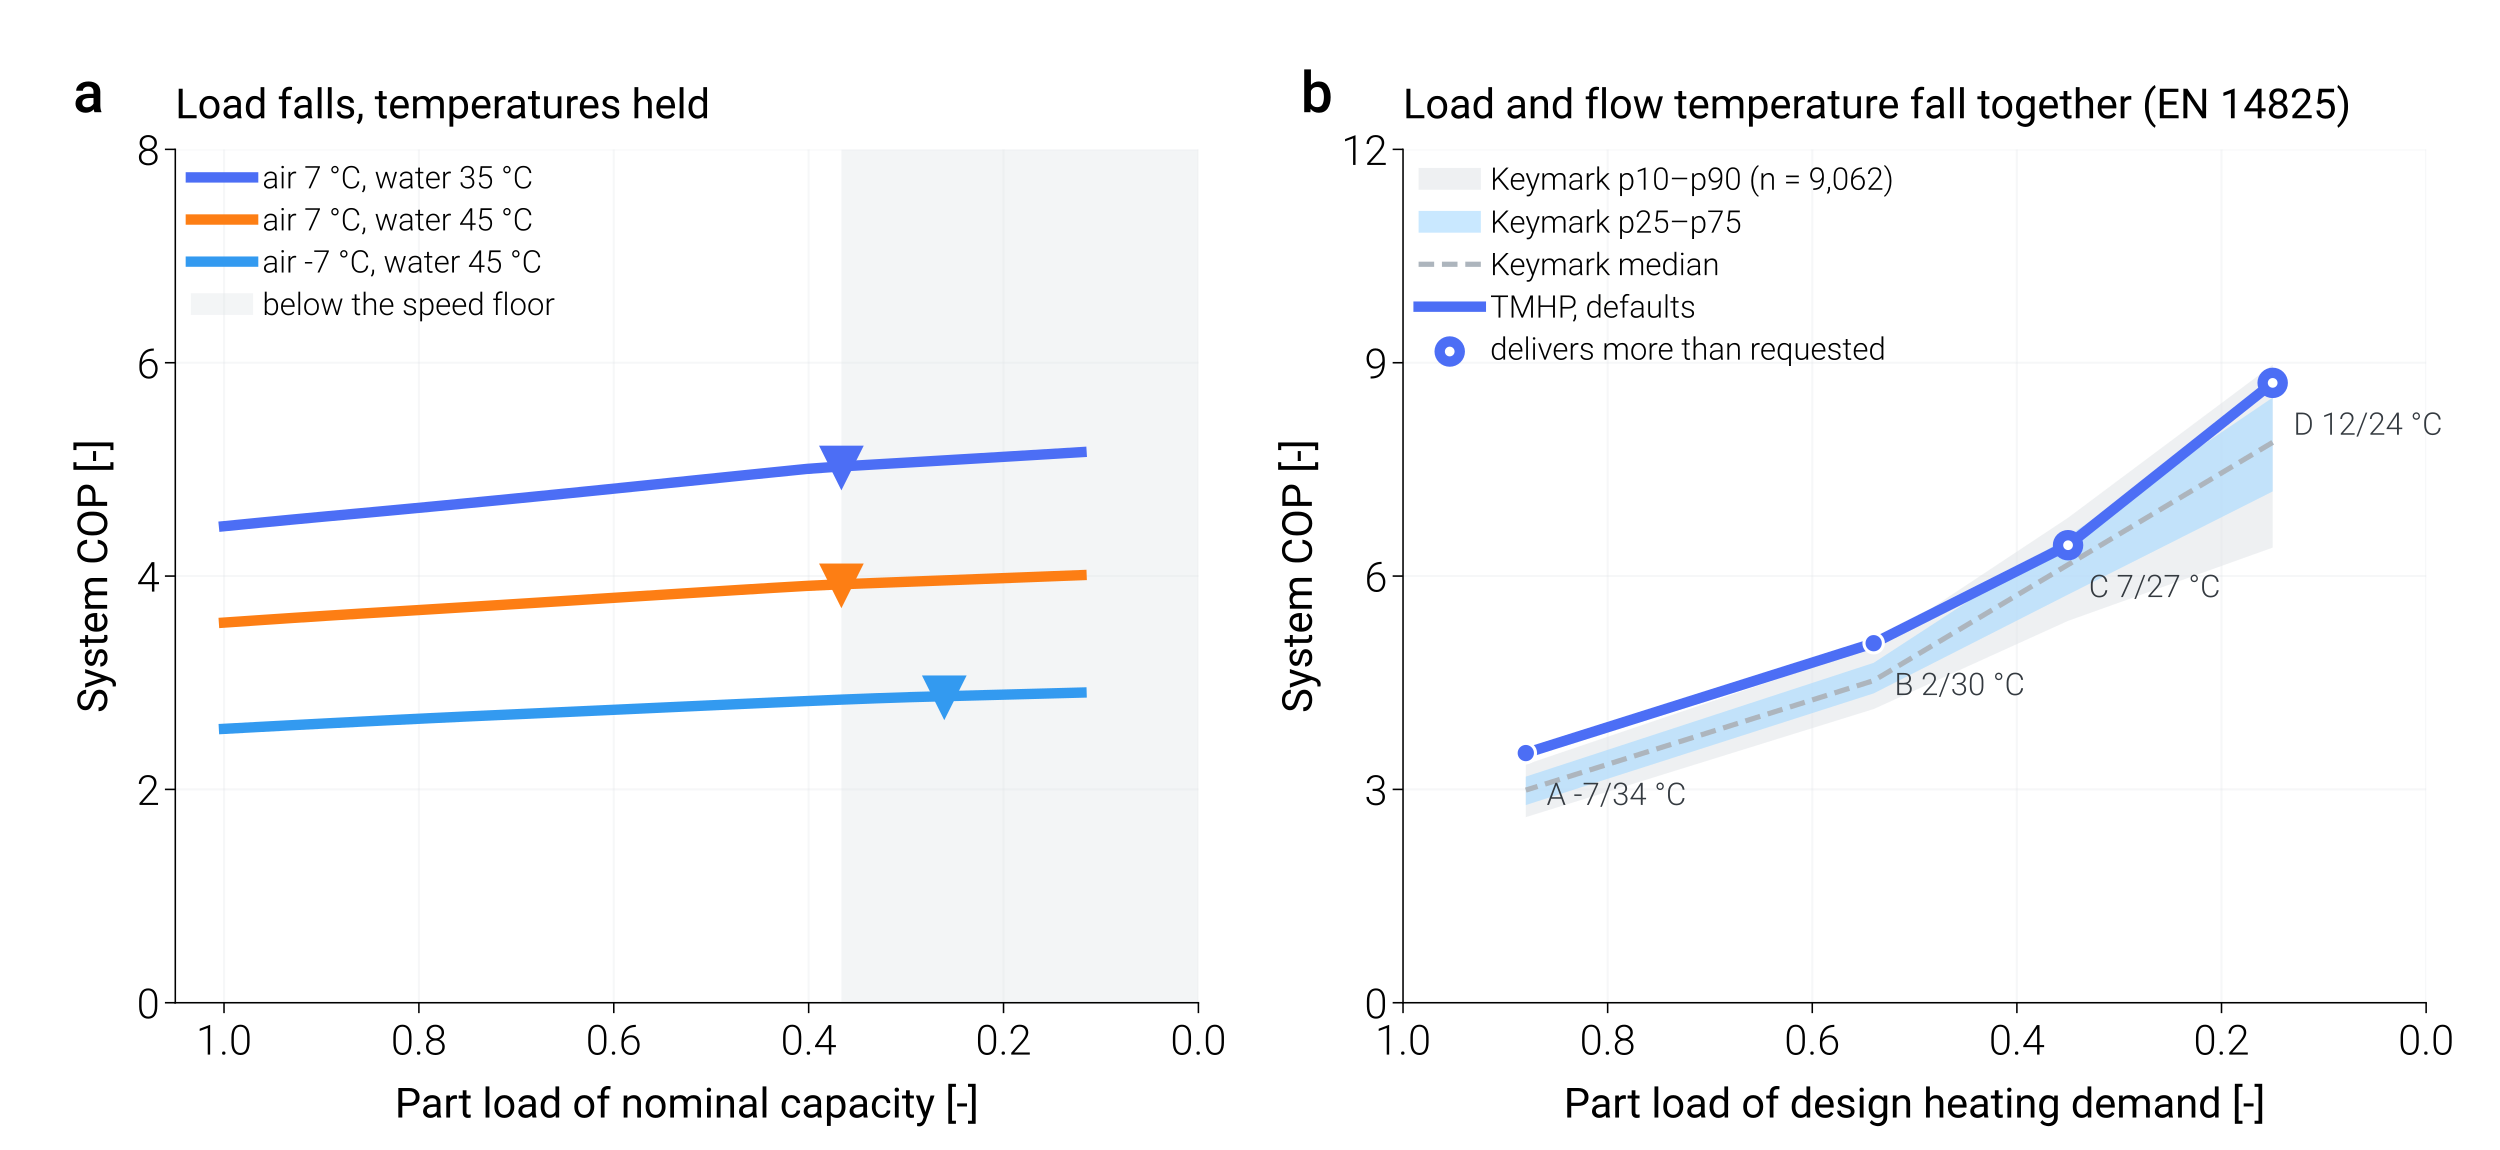
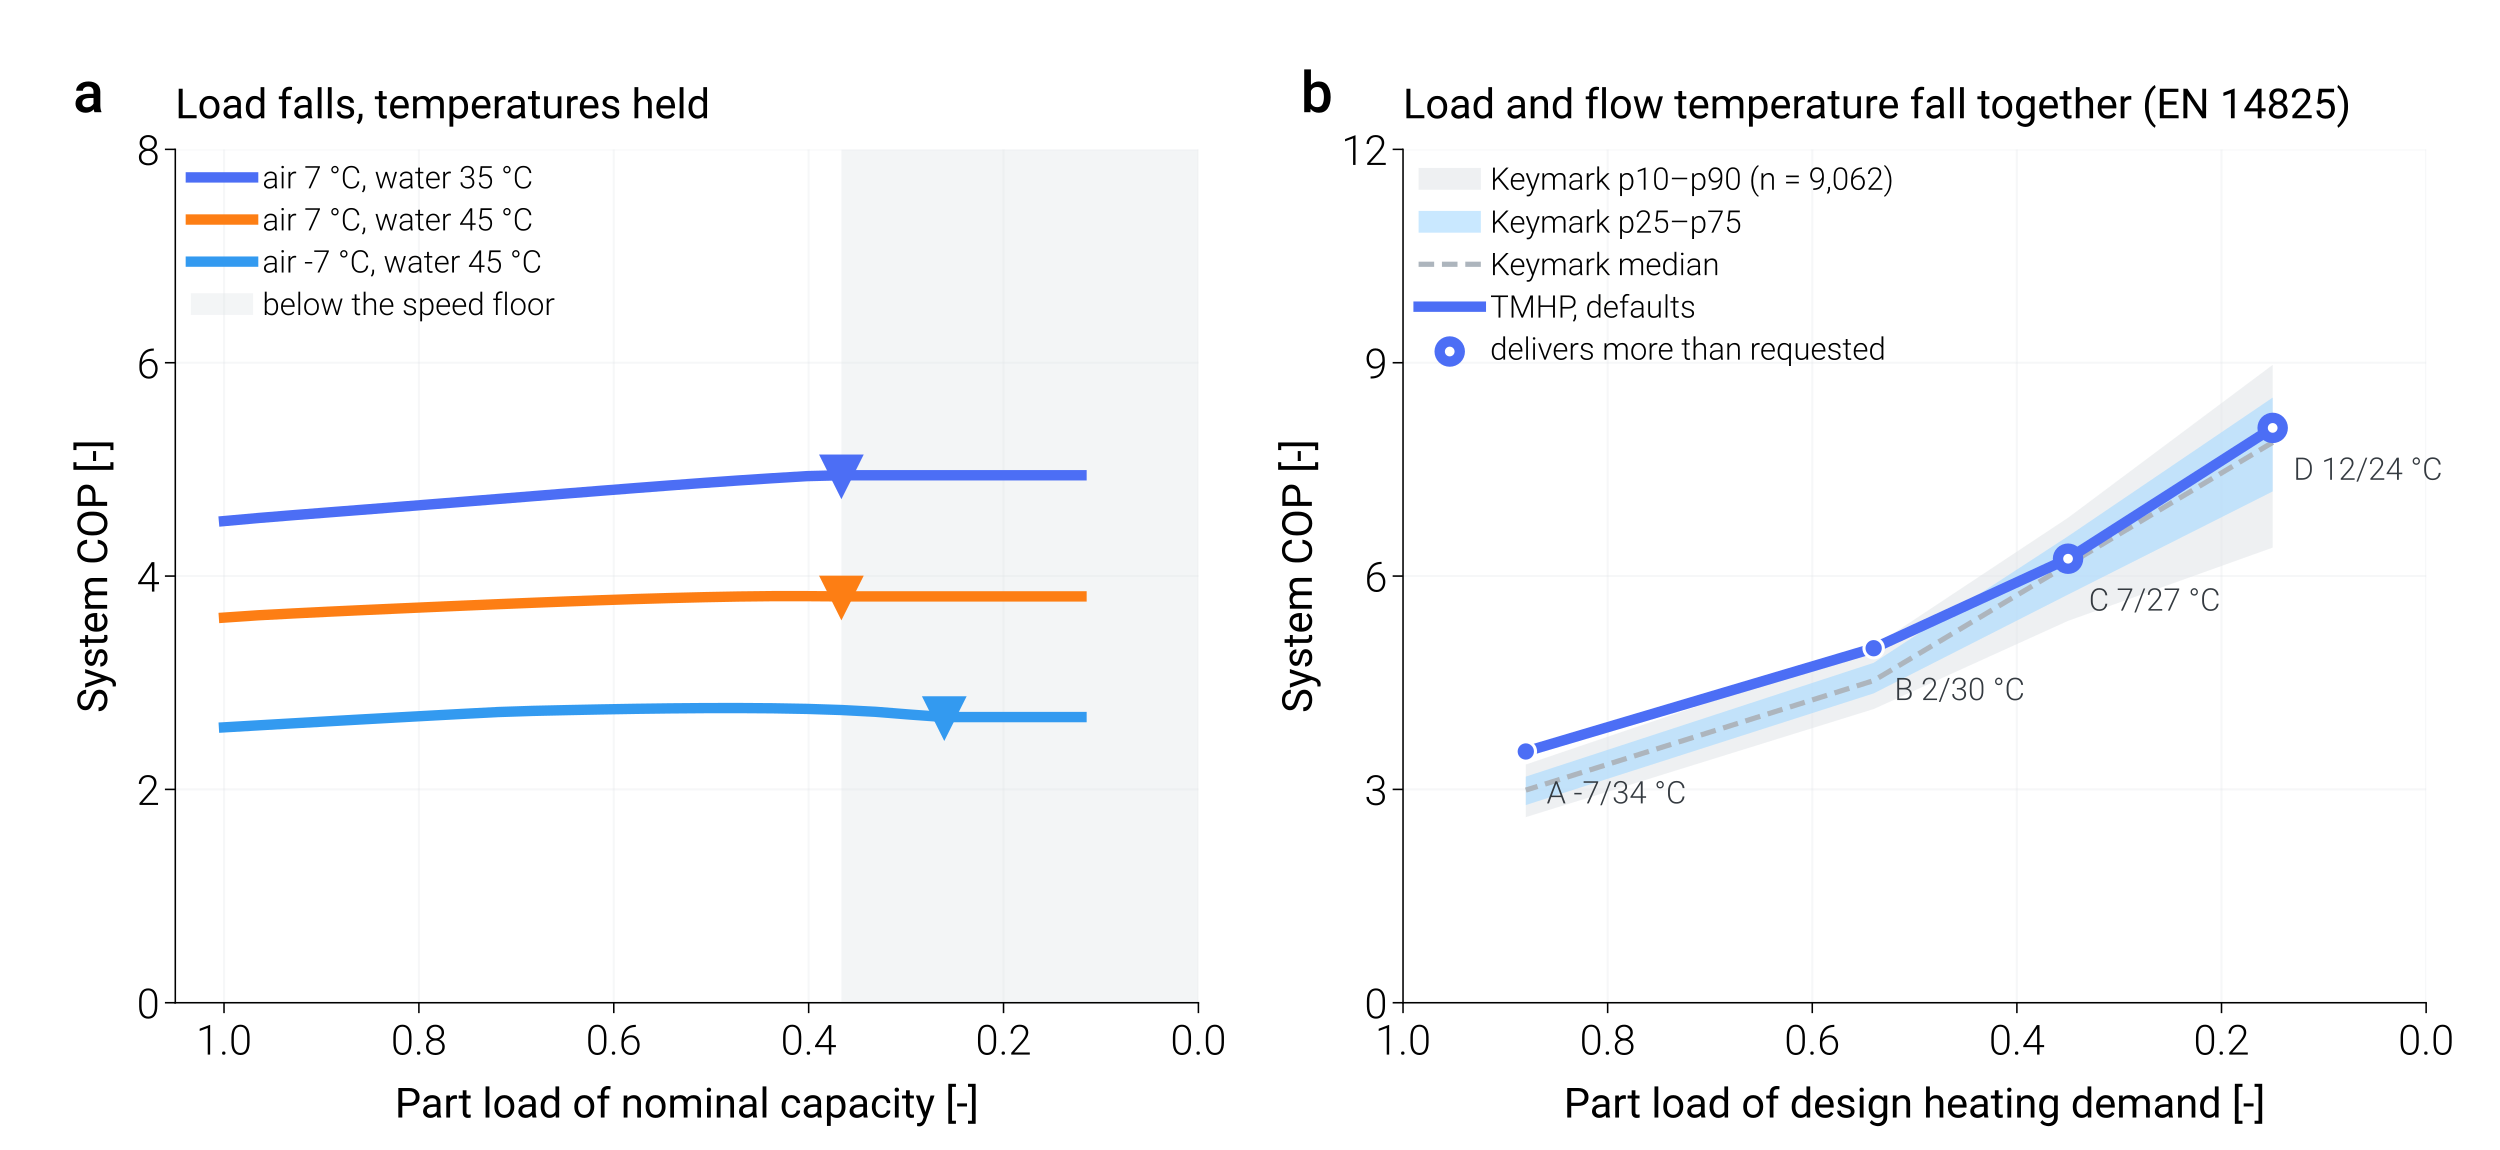
<svg xmlns="http://www.w3.org/2000/svg" xmlns:xlink="http://www.w3.org/1999/xlink" width="481.89pt" height="221.669pt" viewBox="0 0 481.89 221.669" version="1.1">
  <defs>
    <style type="text/css">*{stroke-linejoin: round; stroke-linecap: butt}</style>
  </defs>
  <g id="figure_1">
    <g id="patch_1">
      <path d="M 0 221.669  L 481.89 221.669  L 481.89 0  L 0 0  z " style="fill: #ffffff" />
    </g>
    <g id="axes_1">
      <g id="patch_2">
        <path d="M 33.79 193.283  L 231 193.283  L 231 28.795  L 33.79 28.795  z " style="fill: #ffffff" />
      </g>
      <g id="matplotlib.axis_1">
        <g id="xtick_1">
          <g id="line2d_1">
            <path d="M 231 193.283  L 231 28.795  " clip-path="url(#pf1363437c4)" style="fill: none; stroke: #dee2e6; stroke-opacity: 0.25; stroke-width: 0.4; stroke-linecap: square" />
          </g>
          <g id="line2d_2">
            <defs>
              <path id="m4b486a58f8" d="M 0 0  L 0 2  " style="stroke: #000000; stroke-width: 0.3" />
            </defs>
            <g>
              <use xlink:href="#m4b486a58f8" x="231" y="193.283" style="stroke: #000000; stroke-width: 0.3" />
            </g>
          </g>
          <g id="text_1">
            <text style="font-weight: 300; font-size: 8px; font-family: 'Roboto', 'Lato', 'Inter', 'Open Sans', 'Arial', 'Helvetica', 'Paperlogy', 'Noto Sans CJK KR', 'Pretendard', 'Gothic A1', 'Freesentation', 'AppleGothic', 'Malgun Gothic', sans-serif; text-anchor: middle" x="231" y="203.283" transform="rotate(-0 231.0003 203.2834)">0.0</text>
          </g>
        </g>
        <g id="xtick_2">
          <g id="line2d_3">
            <path d="M 193.436 193.283  L 193.436 28.795  " clip-path="url(#pf1363437c4)" style="fill: none; stroke: #dee2e6; stroke-opacity: 0.25; stroke-width: 0.4; stroke-linecap: square" />
          </g>
          <g id="line2d_4">
            <g>
              <use xlink:href="#m4b486a58f8" x="193.436" y="193.283" style="stroke: #000000; stroke-width: 0.3" />
            </g>
          </g>
          <g id="text_2">
            <text style="font-weight: 300; font-size: 8px; font-family: 'Roboto', 'Lato', 'Inter', 'Open Sans', 'Arial', 'Helvetica', 'Paperlogy', 'Noto Sans CJK KR', 'Pretendard', 'Gothic A1', 'Freesentation', 'AppleGothic', 'Malgun Gothic', sans-serif; text-anchor: middle" x="193.436" y="203.283" transform="rotate(-0 193.4365 203.2834)">0.2</text>
          </g>
        </g>
        <g id="xtick_3">
          <g id="line2d_5">
            <path d="M 155.873 193.283  L 155.873 28.795  " clip-path="url(#pf1363437c4)" style="fill: none; stroke: #dee2e6; stroke-opacity: 0.25; stroke-width: 0.4; stroke-linecap: square" />
          </g>
          <g id="line2d_6">
            <g>
              <use xlink:href="#m4b486a58f8" x="155.873" y="193.283" style="stroke: #000000; stroke-width: 0.3" />
            </g>
          </g>
          <g id="text_3">
            <text style="font-weight: 300; font-size: 8px; font-family: 'Roboto', 'Lato', 'Inter', 'Open Sans', 'Arial', 'Helvetica', 'Paperlogy', 'Noto Sans CJK KR', 'Pretendard', 'Gothic A1', 'Freesentation', 'AppleGothic', 'Malgun Gothic', sans-serif; text-anchor: middle" x="155.873" y="203.283" transform="rotate(-0 155.8727 203.2834)">0.4</text>
          </g>
        </g>
        <g id="xtick_4">
          <g id="line2d_7">
            <path d="M 118.309 193.283  L 118.309 28.795  " clip-path="url(#pf1363437c4)" style="fill: none; stroke: #dee2e6; stroke-opacity: 0.25; stroke-width: 0.4; stroke-linecap: square" />
          </g>
          <g id="line2d_8">
            <g>
              <use xlink:href="#m4b486a58f8" x="118.309" y="193.283" style="stroke: #000000; stroke-width: 0.3" />
            </g>
          </g>
          <g id="text_4">
            <text style="font-weight: 300; font-size: 8px; font-family: 'Roboto', 'Lato', 'Inter', 'Open Sans', 'Arial', 'Helvetica', 'Paperlogy', 'Noto Sans CJK KR', 'Pretendard', 'Gothic A1', 'Freesentation', 'AppleGothic', 'Malgun Gothic', sans-serif; text-anchor: middle" x="118.309" y="203.283" transform="rotate(-0 118.3089 203.2834)">0.6</text>
          </g>
        </g>
        <g id="xtick_5">
          <g id="line2d_9">
            <path d="M 80.745 193.283  L 80.745 28.795  " clip-path="url(#pf1363437c4)" style="fill: none; stroke: #dee2e6; stroke-opacity: 0.25; stroke-width: 0.4; stroke-linecap: square" />
          </g>
          <g id="line2d_10">
            <g>
              <use xlink:href="#m4b486a58f8" x="80.745" y="193.283" style="stroke: #000000; stroke-width: 0.3" />
            </g>
          </g>
          <g id="text_5">
            <text style="font-weight: 300; font-size: 8px; font-family: 'Roboto', 'Lato', 'Inter', 'Open Sans', 'Arial', 'Helvetica', 'Paperlogy', 'Noto Sans CJK KR', 'Pretendard', 'Gothic A1', 'Freesentation', 'AppleGothic', 'Malgun Gothic', sans-serif; text-anchor: middle" x="80.745" y="203.283" transform="rotate(-0 80.74505 203.2834)">0.8</text>
          </g>
        </g>
        <g id="xtick_6">
          <g id="line2d_11">
            <path d="M 43.181 193.283  L 43.181 28.795  " clip-path="url(#pf1363437c4)" style="fill: none; stroke: #dee2e6; stroke-opacity: 0.25; stroke-width: 0.4; stroke-linecap: square" />
          </g>
          <g id="line2d_12">
            <g>
              <use xlink:href="#m4b486a58f8" x="43.181" y="193.283" style="stroke: #000000; stroke-width: 0.3" />
            </g>
          </g>
          <g id="text_6">
            <text style="font-weight: 300; font-size: 8px; font-family: 'Roboto', 'Lato', 'Inter', 'Open Sans', 'Arial', 'Helvetica', 'Paperlogy', 'Noto Sans CJK KR', 'Pretendard', 'Gothic A1', 'Freesentation', 'AppleGothic', 'Malgun Gothic', sans-serif; text-anchor: middle" x="43.181" y="203.283" transform="rotate(-0 43.18125 203.2834)">1.0</text>
          </g>
        </g>
        <g id="text_7">
          <text style="font-size: 8px; font-family: 'Roboto', 'Lato', 'Inter', 'Open Sans', 'Arial', 'Helvetica', 'Paperlogy', 'Noto Sans CJK KR', 'Pretendard', 'Gothic A1', 'Freesentation', 'AppleGothic', 'Malgun Gothic', sans-serif; text-anchor: middle" x="132.395" y="215.408" transform="rotate(-0 132.3953 215.4084)">Part load of nominal capacity [-]</text>
        </g>
      </g>
      <g id="matplotlib.axis_2">
        <g id="ytick_1">
          <g id="line2d_13">
            <path d="M 33.79 193.283  L 231 193.283  " clip-path="url(#pf1363437c4)" style="fill: none; stroke: #dee2e6; stroke-opacity: 0.25; stroke-width: 0.4; stroke-linecap: square" />
          </g>
          <g id="line2d_14">
            <defs>
              <path id="m2fd442cf18" d="M 0 0  L -2 0  " style="stroke: #000000; stroke-width: 0.3" />
            </defs>
            <g>
              <use xlink:href="#m2fd442cf18" x="33.79" y="193.283" style="stroke: #000000; stroke-width: 0.3" />
            </g>
          </g>
          <g id="text_8">
            <text style="font-weight: 300; font-size: 8px; font-family: 'Roboto', 'Lato', 'Inter', 'Open Sans', 'Arial', 'Helvetica', 'Paperlogy', 'Noto Sans CJK KR', 'Pretendard', 'Gothic A1', 'Freesentation', 'AppleGothic', 'Malgun Gothic', sans-serif; text-anchor: end" x="30.79" y="196.283" transform="rotate(-0 30.7903 196.2834)">0</text>
          </g>
        </g>
        <g id="ytick_2">
          <g id="line2d_15">
            <path d="M 33.79 152.161  L 231 152.161  " clip-path="url(#pf1363437c4)" style="fill: none; stroke: #dee2e6; stroke-opacity: 0.25; stroke-width: 0.4; stroke-linecap: square" />
          </g>
          <g id="line2d_16">
            <g>
              <use xlink:href="#m2fd442cf18" x="33.79" y="152.161" style="stroke: #000000; stroke-width: 0.3" />
            </g>
          </g>
          <g id="text_9">
            <text style="font-weight: 300; font-size: 8px; font-family: 'Roboto', 'Lato', 'Inter', 'Open Sans', 'Arial', 'Helvetica', 'Paperlogy', 'Noto Sans CJK KR', 'Pretendard', 'Gothic A1', 'Freesentation', 'AppleGothic', 'Malgun Gothic', sans-serif; text-anchor: end" x="30.79" y="155.161" transform="rotate(-0 30.7903 155.1613)">2</text>
          </g>
        </g>
        <g id="ytick_3">
          <g id="line2d_17">
            <path d="M 33.79 111.039  L 231 111.039  " clip-path="url(#pf1363437c4)" style="fill: none; stroke: #dee2e6; stroke-opacity: 0.25; stroke-width: 0.4; stroke-linecap: square" />
          </g>
          <g id="line2d_18">
            <g>
              <use xlink:href="#m2fd442cf18" x="33.79" y="111.039" style="stroke: #000000; stroke-width: 0.3" />
            </g>
          </g>
          <g id="text_10">
            <text style="font-weight: 300; font-size: 8px; font-family: 'Roboto', 'Lato', 'Inter', 'Open Sans', 'Arial', 'Helvetica', 'Paperlogy', 'Noto Sans CJK KR', 'Pretendard', 'Gothic A1', 'Freesentation', 'AppleGothic', 'Malgun Gothic', sans-serif; text-anchor: end" x="30.79" y="114.039" transform="rotate(-0 30.7903 114.0391)">4</text>
          </g>
        </g>
        <g id="ytick_4">
          <g id="line2d_19">
            <path d="M 33.79 69.917  L 231 69.917  " clip-path="url(#pf1363437c4)" style="fill: none; stroke: #dee2e6; stroke-opacity: 0.25; stroke-width: 0.4; stroke-linecap: square" />
          </g>
          <g id="line2d_20">
            <g>
              <use xlink:href="#m2fd442cf18" x="33.79" y="69.917" style="stroke: #000000; stroke-width: 0.3" />
            </g>
          </g>
          <g id="text_11">
            <text style="font-weight: 300; font-size: 8px; font-family: 'Roboto', 'Lato', 'Inter', 'Open Sans', 'Arial', 'Helvetica', 'Paperlogy', 'Noto Sans CJK KR', 'Pretendard', 'Gothic A1', 'Freesentation', 'AppleGothic', 'Malgun Gothic', sans-serif; text-anchor: end" x="30.79" y="72.917" transform="rotate(-0 30.7903 72.91696)">6</text>
          </g>
        </g>
        <g id="ytick_5">
          <g id="line2d_21">
            <path d="M 33.79 28.795  L 231 28.795  " clip-path="url(#pf1363437c4)" style="fill: none; stroke: #dee2e6; stroke-opacity: 0.25; stroke-width: 0.4; stroke-linecap: square" />
          </g>
          <g id="line2d_22">
            <g>
              <use xlink:href="#m2fd442cf18" x="33.79" y="28.795" style="stroke: #000000; stroke-width: 0.3" />
            </g>
          </g>
          <g id="text_12">
            <text style="font-weight: 300; font-size: 8px; font-family: 'Roboto', 'Lato', 'Inter', 'Open Sans', 'Arial', 'Helvetica', 'Paperlogy', 'Noto Sans CJK KR', 'Pretendard', 'Gothic A1', 'Freesentation', 'AppleGothic', 'Malgun Gothic', sans-serif; text-anchor: end" x="30.79" y="31.795" transform="rotate(-0 30.7903 31.79481)">8</text>
          </g>
        </g>
        <g id="text_13">
          <text style="font-size: 8px; font-family: 'Roboto', 'Lato', 'Inter', 'Open Sans', 'Arial', 'Helvetica', 'Paperlogy', 'Noto Sans CJK KR', 'Pretendard', 'Gothic A1', 'Freesentation', 'AppleGothic', 'Malgun Gothic', sans-serif; text-anchor: middle" x="20.649" y="111.039" transform="rotate(-90 20.64905 111.0391)">System COP [-]</text>
        </g>
      </g>
      <g id="patch_3">
        <path d="M 231 193.283  L 162.183 193.283  L 162.183 28.795  L 231 28.795  z " clip-path="url(#pf1363437c4)" style="fill: #dee2e6; opacity: 0.35" />
      </g>
      <g id="line2d_23">
-         <path d="M 208.462 87.147  L 201.851 87.55  L 195.24 87.95  L 188.628 88.347  L 182.017 88.74  L 175.406 89.131  L 168.795 89.518  L 162.183 89.903  L 155.572 90.381  L 148.961 91.05  L 142.35 91.722  L 135.738 92.401  L 129.127 93.082  L 122.516 93.761  L 115.905 94.436  L 109.294 95.104  L 102.682 95.763  L 96.071 96.415  L 89.46 97.056  L 82.849 97.688  L 76.237 98.31  L 69.626 98.922  L 63.015 99.526  L 56.404 100.144  L 49.792 100.78  L 43.181 101.431  " clip-path="url(#pf1363437c4)" style="fill: none; stroke: #4c6ef5; stroke-width: 2; stroke-linecap: square" />
+         <path d="M 208.462 91.608  L 201.851 91.608  L 195.24 91.608  L 188.628 91.608  L 182.017 91.608  L 175.406 91.608  L 168.795 91.608  L 162.183 91.608  L 155.572 91.776  L 148.961 92.178  L 142.35 92.61  L 135.738 93.077  L 129.127 93.567  L 122.516 94.074  L 115.905 94.592  L 109.294 95.116  L 102.682 95.645  L 96.071 96.175  L 89.46 96.704  L 82.849 97.231  L 76.237 97.755  L 69.626 98.276  L 63.015 98.792  L 56.404 99.31  L 49.792 99.849  L 43.181 100.442  " clip-path="url(#pf1363437c4)" style="fill: none; stroke: #4c6ef5; stroke-width: 2; stroke-linecap: square" />
      </g>
      <g id="line2d_24">
-         <path d="M 208.462 110.859  L 201.851 111.114  L 195.24 111.368  L 188.628 111.621  L 182.017 111.872  L 175.406 112.122  L 168.795 112.371  L 162.183 112.618  L 155.572 112.93  L 148.961 113.315  L 142.35 113.719  L 135.738 114.135  L 129.127 114.551  L 122.516 114.968  L 115.905 115.387  L 109.294 115.806  L 102.682 116.224  L 96.071 116.639  L 89.46 117.052  L 82.849 117.461  L 76.237 117.866  L 69.626 118.268  L 63.015 118.683  L 56.404 119.113  L 49.792 119.556  L 43.181 120.011  " clip-path="url(#pf1363437c4)" style="fill: none; stroke: #fd7e14; stroke-width: 2; stroke-linecap: square" />
+         <path d="M 208.462 114.96  L 201.851 114.96  L 195.24 114.96  L 188.628 114.96  L 182.017 114.96  L 175.406 114.96  L 168.795 114.96  L 162.183 114.96  L 155.572 114.911  L 148.961 114.91  L 142.35 114.983  L 135.738 115.111  L 129.127 115.277  L 122.516 115.471  L 115.905 115.69  L 109.294 115.931  L 102.682 116.188  L 96.071 116.457  L 89.46 116.737  L 82.849 117.024  L 76.237 117.317  L 69.626 117.615  L 63.015 117.922  L 56.404 118.25  L 49.792 118.597  L 43.181 119.05  " clip-path="url(#pf1363437c4)" style="fill: none; stroke: #fd7e14; stroke-width: 2; stroke-linecap: square" />
      </g>
      <g id="line2d_25">
-         <path d="M 208.462 133.497  L 201.851 133.674  L 195.24 133.85  L 188.628 134.026  L 182.017 134.201  L 175.406 134.381  L 168.795 134.603  L 162.183 134.857  L 155.572 135.132  L 148.961 135.42  L 142.35 135.716  L 135.738 136.017  L 129.127 136.32  L 122.516 136.625  L 115.905 136.929  L 109.294 137.231  L 102.682 137.531  L 96.071 137.829  L 89.46 138.128  L 82.849 138.441  L 76.237 138.765  L 69.626 139.094  L 63.015 139.432  L 56.404 139.779  L 49.792 140.132  L 43.181 140.49  " clip-path="url(#pf1363437c4)" style="fill: none; stroke: #339af0; stroke-width: 2; stroke-linecap: square" />
+         <path d="M 208.462 138.215  L 201.851 138.215  L 195.24 138.215  L 188.628 138.215  L 182.017 138.215  L 175.406 137.736  L 168.795 137.206  L 162.183 136.86  L 155.572 136.645  L 148.961 136.527  L 142.35 136.482  L 135.738 136.492  L 129.127 136.545  L 122.516 136.631  L 115.905 136.745  L 109.294 136.88  L 102.682 137.031  L 96.071 137.249  L 89.46 137.592  L 82.849 137.948  L 76.237 138.312  L 69.626 138.678  L 63.015 139.051  L 56.404 139.43  L 49.792 139.814  L 43.181 140.202  " clip-path="url(#pf1363437c4)" style="fill: none; stroke: #339af0; stroke-width: 2; stroke-linecap: square" />
      </g>
      <g id="patch_4">
        <path d="M 33.79 193.283  L 33.79 28.795  " style="fill: none; stroke: #000000; stroke-width: 0.3; stroke-linejoin: miter; stroke-linecap: square" />
      </g>
      <g id="patch_5">
        <path d="M 33.79 193.283  L 231 193.283  " style="fill: none; stroke: #000000; stroke-width: 0.3; stroke-linejoin: miter; stroke-linecap: square" />
      </g>
      <g id="text_14">
        <text style="font-weight: 500; font-size: 11px; font-family: 'Roboto', 'Lato', 'Inter', 'Open Sans', 'Arial', 'Helvetica', 'Paperlogy', 'Noto Sans CJK KR', 'Pretendard', 'Gothic A1', 'Freesentation', 'AppleGothic', 'Malgun Gothic', sans-serif; text-anchor: start" x="14.069" y="21.626" transform="rotate(-0 14.0693 21.62578)">a</text>
      </g>
      <g id="text_15">
        <text style="font-size: 8px; font-family: 'Roboto', 'Lato', 'Inter', 'Open Sans', 'Arial', 'Helvetica', 'Paperlogy', 'Noto Sans CJK KR', 'Pretendard', 'Gothic A1', 'Freesentation', 'AppleGothic', 'Malgun Gothic', sans-serif; text-anchor: start" x="33.79" y="22.795" transform="rotate(-0 33.7903 22.79481)">Load falls, temperatures held</text>
      </g>
      <g id="line2d_26">
-         <path d="M 162.183 89.903  " clip-path="url(#pf1363437c4)" style="fill: none; stroke: #4c6ef5; stroke-linecap: square" />
+         <path d="M 162.183 91.608  " clip-path="url(#pf1363437c4)" style="fill: none; stroke: #4c6ef5; stroke-linecap: square" />
        <defs>
          <path id="m7ff3d1d717" d="M -0 3.5  L 3.5 -3.5  L -3.5 -3.5  z " style="stroke: #4c6ef5; stroke-linejoin: miter" />
        </defs>
        <g clip-path="url(#pf1363437c4)">
-           <use xlink:href="#m7ff3d1d717" x="162.183" y="89.903" style="fill: #4c6ef5; stroke: #4c6ef5; stroke-linejoin: miter" />
+           <use xlink:href="#m7ff3d1d717" x="162.183" y="91.608" style="fill: #4c6ef5; stroke: #4c6ef5; stroke-linejoin: miter" />
        </g>
      </g>
      <g id="line2d_27">
-         <path d="M 162.183 112.618  " clip-path="url(#pf1363437c4)" style="fill: none; stroke: #fd7e14; stroke-linecap: square" />
+         <path d="M 162.183 114.96  " clip-path="url(#pf1363437c4)" style="fill: none; stroke: #fd7e14; stroke-linecap: square" />
        <defs>
          <path id="m2814a936b6" d="M -0 3.5  L 3.5 -3.5  L -3.5 -3.5  z " style="stroke: #fd7e14; stroke-linejoin: miter" />
        </defs>
        <g clip-path="url(#pf1363437c4)">
-           <use xlink:href="#m2814a936b6" x="162.183" y="112.618" style="fill: #fd7e14; stroke: #fd7e14; stroke-linejoin: miter" />
+           <use xlink:href="#m2814a936b6" x="162.183" y="114.96" style="fill: #fd7e14; stroke: #fd7e14; stroke-linejoin: miter" />
        </g>
      </g>
      <g id="line2d_28">
-         <path d="M 182.017 134.201  " clip-path="url(#pf1363437c4)" style="fill: none; stroke: #339af0; stroke-linecap: square" />
+         <path d="M 182.017 138.215  " clip-path="url(#pf1363437c4)" style="fill: none; stroke: #339af0; stroke-linecap: square" />
        <defs>
          <path id="m26b2a8db7c" d="M -0 3.5  L 3.5 -3.5  L -3.5 -3.5  z " style="stroke: #339af0; stroke-linejoin: miter" />
        </defs>
        <g clip-path="url(#pf1363437c4)">
-           <use xlink:href="#m26b2a8db7c" x="182.017" y="134.201" style="fill: #339af0; stroke: #339af0; stroke-linejoin: miter" />
+           <use xlink:href="#m26b2a8db7c" x="182.017" y="138.215" style="fill: #339af0; stroke: #339af0; stroke-linejoin: miter" />
        </g>
      </g>
      <g id="legend_1">
        <g id="line2d_29">
          <path d="M 36.79 34.195  L 42.79 34.195  L 48.79 34.195  " style="fill: none; stroke: #4c6ef5; stroke-width: 2; stroke-linecap: square" />
        </g>
        <g id="text_16">
          <text style="font-weight: 300; font-size: 6px; font-family: 'Roboto', 'Lato', 'Inter', 'Open Sans', 'Arial', 'Helvetica', 'Paperlogy', 'Noto Sans CJK KR', 'Pretendard', 'Gothic A1', 'Freesentation', 'AppleGothic', 'Malgun Gothic', sans-serif; text-anchor: start" x="50.59" y="36.295" transform="rotate(-0 50.59029 36.29481)">air 7 °C, water 35 °C</text>
        </g>
        <g id="line2d_30">
          <path d="M 36.79 42.314  L 42.79 42.314  L 48.79 42.314  " style="fill: none; stroke: #fd7e14; stroke-width: 2; stroke-linecap: square" />
        </g>
        <g id="text_17">
          <text style="font-weight: 300; font-size: 6px; font-family: 'Roboto', 'Lato', 'Inter', 'Open Sans', 'Arial', 'Helvetica', 'Paperlogy', 'Noto Sans CJK KR', 'Pretendard', 'Gothic A1', 'Freesentation', 'AppleGothic', 'Malgun Gothic', sans-serif; text-anchor: start" x="50.59" y="44.414" transform="rotate(-0 50.59029 44.41356)">air 7 °C, water 45 °C</text>
        </g>
        <g id="line2d_31">
          <path d="M 36.79 50.432  L 42.79 50.432  L 48.79 50.432  " style="fill: none; stroke: #339af0; stroke-width: 2; stroke-linecap: square" />
        </g>
        <g id="text_18">
          <text style="font-weight: 300; font-size: 6px; font-family: 'Roboto', 'Lato', 'Inter', 'Open Sans', 'Arial', 'Helvetica', 'Paperlogy', 'Noto Sans CJK KR', 'Pretendard', 'Gothic A1', 'Freesentation', 'AppleGothic', 'Malgun Gothic', sans-serif; text-anchor: start" x="50.59" y="52.532" transform="rotate(-0 50.59029 52.53231)">air -7 °C, water 45 °C</text>
        </g>
        <g id="patch_6">
          <path d="M 36.79 60.713  L 48.79 60.713  L 48.79 56.513  L 36.79 56.513  z " style="fill: #dee2e6; opacity: 0.35" />
        </g>
        <g id="text_19">
          <text style="font-weight: 300; font-size: 6px; font-family: 'Roboto', 'Lato', 'Inter', 'Open Sans', 'Arial', 'Helvetica', 'Paperlogy', 'Noto Sans CJK KR', 'Pretendard', 'Gothic A1', 'Freesentation', 'AppleGothic', 'Malgun Gothic', sans-serif; text-anchor: start" x="50.59" y="60.713" transform="rotate(-0 50.59029 60.71294)">below the speed floor</text>
        </g>
      </g>
    </g>
    <g id="axes_2">
      <g id="patch_7">
        <path d="M 270.442 193.283  L 467.652 193.283  L 467.652 28.795  L 270.442 28.795  z " style="fill: #ffffff" />
      </g>
      <g id="matplotlib.axis_3">
        <g id="xtick_7">
          <g id="line2d_32">
            <path d="M 467.652 193.283  L 467.652 28.795  " clip-path="url(#peb87012fa0)" style="fill: none; stroke: #dee2e6; stroke-opacity: 0.25; stroke-width: 0.4; stroke-linecap: square" />
          </g>
          <g id="line2d_33">
            <g>
              <use xlink:href="#m4b486a58f8" x="467.652" y="193.283" style="stroke: #000000; stroke-width: 0.3" />
            </g>
          </g>
          <g id="text_20">
            <text style="font-weight: 300; font-size: 8px; font-family: 'Roboto', 'Lato', 'Inter', 'Open Sans', 'Arial', 'Helvetica', 'Paperlogy', 'Noto Sans CJK KR', 'Pretendard', 'Gothic A1', 'Freesentation', 'AppleGothic', 'Malgun Gothic', sans-serif; text-anchor: middle" x="467.652" y="203.283" transform="rotate(-0 467.6522 203.2834)">0.0</text>
          </g>
        </g>
        <g id="xtick_8">
          <g id="line2d_34">
            <path d="M 428.21 193.283  L 428.21 28.795  " clip-path="url(#peb87012fa0)" style="fill: none; stroke: #dee2e6; stroke-opacity: 0.25; stroke-width: 0.4; stroke-linecap: square" />
          </g>
          <g id="line2d_35">
            <g>
              <use xlink:href="#m4b486a58f8" x="428.21" y="193.283" style="stroke: #000000; stroke-width: 0.3" />
            </g>
          </g>
          <g id="text_21">
            <text style="font-weight: 300; font-size: 8px; font-family: 'Roboto', 'Lato', 'Inter', 'Open Sans', 'Arial', 'Helvetica', 'Paperlogy', 'Noto Sans CJK KR', 'Pretendard', 'Gothic A1', 'Freesentation', 'AppleGothic', 'Malgun Gothic', sans-serif; text-anchor: middle" x="428.21" y="203.283" transform="rotate(-0 428.2103 203.2834)">0.2</text>
          </g>
        </g>
        <g id="xtick_9">
          <g id="line2d_36">
            <path d="M 388.768 193.283  L 388.768 28.795  " clip-path="url(#peb87012fa0)" style="fill: none; stroke: #dee2e6; stroke-opacity: 0.25; stroke-width: 0.4; stroke-linecap: square" />
          </g>
          <g id="line2d_37">
            <g>
              <use xlink:href="#m4b486a58f8" x="388.768" y="193.283" style="stroke: #000000; stroke-width: 0.3" />
            </g>
          </g>
          <g id="text_22">
            <text style="font-weight: 300; font-size: 8px; font-family: 'Roboto', 'Lato', 'Inter', 'Open Sans', 'Arial', 'Helvetica', 'Paperlogy', 'Noto Sans CJK KR', 'Pretendard', 'Gothic A1', 'Freesentation', 'AppleGothic', 'Malgun Gothic', sans-serif; text-anchor: middle" x="388.768" y="203.283" transform="rotate(-0 388.7683 203.2834)">0.4</text>
          </g>
        </g>
        <g id="xtick_10">
          <g id="line2d_38">
            <path d="M 349.326 193.283  L 349.326 28.795  " clip-path="url(#peb87012fa0)" style="fill: none; stroke: #dee2e6; stroke-opacity: 0.25; stroke-width: 0.4; stroke-linecap: square" />
          </g>
          <g id="line2d_39">
            <g>
              <use xlink:href="#m4b486a58f8" x="349.326" y="193.283" style="stroke: #000000; stroke-width: 0.3" />
            </g>
          </g>
          <g id="text_23">
            <text style="font-weight: 300; font-size: 8px; font-family: 'Roboto', 'Lato', 'Inter', 'Open Sans', 'Arial', 'Helvetica', 'Paperlogy', 'Noto Sans CJK KR', 'Pretendard', 'Gothic A1', 'Freesentation', 'AppleGothic', 'Malgun Gothic', sans-serif; text-anchor: middle" x="349.326" y="203.283" transform="rotate(-0 349.3263 203.2834)">0.6</text>
          </g>
        </g>
        <g id="xtick_11">
          <g id="line2d_40">
            <path d="M 309.884 193.283  L 309.884 28.795  " clip-path="url(#peb87012fa0)" style="fill: none; stroke: #dee2e6; stroke-opacity: 0.25; stroke-width: 0.4; stroke-linecap: square" />
          </g>
          <g id="line2d_41">
            <g>
              <use xlink:href="#m4b486a58f8" x="309.884" y="193.283" style="stroke: #000000; stroke-width: 0.3" />
            </g>
          </g>
          <g id="text_24">
            <text style="font-weight: 300; font-size: 8px; font-family: 'Roboto', 'Lato', 'Inter', 'Open Sans', 'Arial', 'Helvetica', 'Paperlogy', 'Noto Sans CJK KR', 'Pretendard', 'Gothic A1', 'Freesentation', 'AppleGothic', 'Malgun Gothic', sans-serif; text-anchor: middle" x="309.884" y="203.283" transform="rotate(-0 309.8843 203.2834)">0.8</text>
          </g>
        </g>
        <g id="xtick_12">
          <g id="line2d_42">
            <path d="M 270.442 193.283  L 270.442 28.795  " clip-path="url(#peb87012fa0)" style="fill: none; stroke: #dee2e6; stroke-opacity: 0.25; stroke-width: 0.4; stroke-linecap: square" />
          </g>
          <g id="line2d_43">
            <g>
              <use xlink:href="#m4b486a58f8" x="270.442" y="193.283" style="stroke: #000000; stroke-width: 0.3" />
            </g>
          </g>
          <g id="text_25">
            <text style="font-weight: 300; font-size: 8px; font-family: 'Roboto', 'Lato', 'Inter', 'Open Sans', 'Arial', 'Helvetica', 'Paperlogy', 'Noto Sans CJK KR', 'Pretendard', 'Gothic A1', 'Freesentation', 'AppleGothic', 'Malgun Gothic', sans-serif; text-anchor: middle" x="270.442" y="203.283" transform="rotate(-0 270.4423 203.2834)">1.0</text>
          </g>
        </g>
        <g id="text_26">
          <text style="font-size: 8px; font-family: 'Roboto', 'Lato', 'Inter', 'Open Sans', 'Arial', 'Helvetica', 'Paperlogy', 'Noto Sans CJK KR', 'Pretendard', 'Gothic A1', 'Freesentation', 'AppleGothic', 'Malgun Gothic', sans-serif; text-anchor: middle" x="369.047" y="215.408" transform="rotate(-0 369.0473 215.4084)">Part load of design heating demand [-]</text>
        </g>
      </g>
      <g id="matplotlib.axis_4">
        <g id="ytick_6">
          <g id="line2d_44">
            <path d="M 270.442 193.283  L 467.652 193.283  " clip-path="url(#peb87012fa0)" style="fill: none; stroke: #dee2e6; stroke-opacity: 0.25; stroke-width: 0.4; stroke-linecap: square" />
          </g>
          <g id="line2d_45">
            <g>
              <use xlink:href="#m2fd442cf18" x="270.442" y="193.283" style="stroke: #000000; stroke-width: 0.3" />
            </g>
          </g>
          <g id="text_27">
            <text style="font-weight: 300; font-size: 8px; font-family: 'Roboto', 'Lato', 'Inter', 'Open Sans', 'Arial', 'Helvetica', 'Paperlogy', 'Noto Sans CJK KR', 'Pretendard', 'Gothic A1', 'Freesentation', 'AppleGothic', 'Malgun Gothic', sans-serif; text-anchor: end" x="267.442" y="196.283" transform="rotate(-0 267.4423 196.2834)">0</text>
          </g>
        </g>
        <g id="ytick_7">
          <g id="line2d_46">
            <path d="M 270.442 152.161  L 467.652 152.161  " clip-path="url(#peb87012fa0)" style="fill: none; stroke: #dee2e6; stroke-opacity: 0.25; stroke-width: 0.4; stroke-linecap: square" />
          </g>
          <g id="line2d_47">
            <g>
              <use xlink:href="#m2fd442cf18" x="270.442" y="152.161" style="stroke: #000000; stroke-width: 0.3" />
            </g>
          </g>
          <g id="text_28">
            <text style="font-weight: 300; font-size: 8px; font-family: 'Roboto', 'Lato', 'Inter', 'Open Sans', 'Arial', 'Helvetica', 'Paperlogy', 'Noto Sans CJK KR', 'Pretendard', 'Gothic A1', 'Freesentation', 'AppleGothic', 'Malgun Gothic', sans-serif; text-anchor: end" x="267.442" y="155.161" transform="rotate(-0 267.4423 155.1613)">3</text>
          </g>
        </g>
        <g id="ytick_8">
          <g id="line2d_48">
            <path d="M 270.442 111.039  L 467.652 111.039  " clip-path="url(#peb87012fa0)" style="fill: none; stroke: #dee2e6; stroke-opacity: 0.25; stroke-width: 0.4; stroke-linecap: square" />
          </g>
          <g id="line2d_49">
            <g>
              <use xlink:href="#m2fd442cf18" x="270.442" y="111.039" style="stroke: #000000; stroke-width: 0.3" />
            </g>
          </g>
          <g id="text_29">
            <text style="font-weight: 300; font-size: 8px; font-family: 'Roboto', 'Lato', 'Inter', 'Open Sans', 'Arial', 'Helvetica', 'Paperlogy', 'Noto Sans CJK KR', 'Pretendard', 'Gothic A1', 'Freesentation', 'AppleGothic', 'Malgun Gothic', sans-serif; text-anchor: end" x="267.442" y="114.039" transform="rotate(-0 267.4423 114.0391)">6</text>
          </g>
        </g>
        <g id="ytick_9">
          <g id="line2d_50">
            <path d="M 270.442 69.917  L 467.652 69.917  " clip-path="url(#peb87012fa0)" style="fill: none; stroke: #dee2e6; stroke-opacity: 0.25; stroke-width: 0.4; stroke-linecap: square" />
          </g>
          <g id="line2d_51">
            <g>
              <use xlink:href="#m2fd442cf18" x="270.442" y="69.917" style="stroke: #000000; stroke-width: 0.3" />
            </g>
          </g>
          <g id="text_30">
            <text style="font-weight: 300; font-size: 8px; font-family: 'Roboto', 'Lato', 'Inter', 'Open Sans', 'Arial', 'Helvetica', 'Paperlogy', 'Noto Sans CJK KR', 'Pretendard', 'Gothic A1', 'Freesentation', 'AppleGothic', 'Malgun Gothic', sans-serif; text-anchor: end" x="267.442" y="72.917" transform="rotate(-0 267.4423 72.91696)">9</text>
          </g>
        </g>
        <g id="ytick_10">
          <g id="line2d_52">
            <path d="M 270.442 28.795  L 467.652 28.795  " clip-path="url(#peb87012fa0)" style="fill: none; stroke: #dee2e6; stroke-opacity: 0.25; stroke-width: 0.4; stroke-linecap: square" />
          </g>
          <g id="line2d_53">
            <g>
              <use xlink:href="#m2fd442cf18" x="270.442" y="28.795" style="stroke: #000000; stroke-width: 0.3" />
            </g>
          </g>
          <g id="text_31">
            <text style="font-weight: 300; font-size: 8px; font-family: 'Roboto', 'Lato', 'Inter', 'Open Sans', 'Arial', 'Helvetica', 'Paperlogy', 'Noto Sans CJK KR', 'Pretendard', 'Gothic A1', 'Freesentation', 'AppleGothic', 'Malgun Gothic', sans-serif; text-anchor: end" x="267.442" y="31.795" transform="rotate(-0 267.4423 31.79481)">12</text>
          </g>
        </g>
        <g id="text_32">
          <text style="font-size: 8px; font-family: 'Roboto', 'Lato', 'Inter', 'Open Sans', 'Arial', 'Helvetica', 'Paperlogy', 'Noto Sans CJK KR', 'Pretendard', 'Gothic A1', 'Freesentation', 'AppleGothic', 'Malgun Gothic', sans-serif; text-anchor: middle" x="252.867" y="111.039" transform="rotate(-90 252.8673 111.0391)">System COP [-]</text>
        </g>
      </g>
      <g id="FillBetweenPolyCollection_1">
        <defs>
          <path id="m7c3b39767e" d="M 438.071 -151.341  L 438.071 -116.113  L 398.629 -101.995  L 361.159 -84.997  L 294.107 -64.162  L 294.107 -74.306  L 294.107 -74.306  L 361.159 -97.06  L 398.629 -121.87  L 438.071 -151.341  z " />
        </defs>
        <g clip-path="url(#peb87012fa0)">
          <use xlink:href="#m7c3b39767e" x="0" y="221.669" style="fill: #dee2e6; fill-opacity: 0.5" />
        </g>
      </g>
      <g id="FillBetweenPolyCollection_2">
        <defs>
          <path id="m2e4ed175bb" d="M 438.071 -145.036  L 438.071 -126.942  L 398.629 -107.066  L 361.159 -88.013  L 294.107 -66.492  L 294.107 -71.975  L 294.107 -71.975  L 361.159 -93.907  L 398.629 -118.306  L 438.071 -145.036  z " />
        </defs>
        <g clip-path="url(#peb87012fa0)">
          <use xlink:href="#m2e4ed175bb" x="0" y="221.669" style="fill: #a5d8ff; fill-opacity: 0.6" />
        </g>
      </g>
      <g id="line2d_54">
        <path d="M 438.071 85.269  L 398.629 108.846  L 361.159 131.189  L 294.107 152.298  " clip-path="url(#peb87012fa0)" style="fill: none; stroke-dasharray: 3,1.5; stroke-dashoffset: 0; stroke: #adb5bd" />
      </g>
      <g id="patch_8">
        <path d="M 270.442 193.283  L 270.442 28.795  " style="fill: none; stroke: #000000; stroke-width: 0.3; stroke-linejoin: miter; stroke-linecap: square" />
      </g>
      <g id="patch_9">
        <path d="M 270.442 193.283  L 467.652 193.283  " style="fill: none; stroke: #000000; stroke-width: 0.3; stroke-linejoin: miter; stroke-linecap: square" />
      </g>
      <g id="text_33">
-         <text style="font-weight: 300; font-size: 6px; font-family: 'Roboto', 'Lato', 'Inter', 'Open Sans', 'Arial', 'Helvetica', 'Paperlogy', 'Noto Sans CJK KR', 'Pretendard', 'Gothic A1', 'Freesentation', 'AppleGothic', 'Malgun Gothic', sans-serif; text-anchor: start; fill: #343a40" x="298.107" y="155.159" transform="rotate(-0 298.1075 155.1587)">A  -7/34 °C</text>
+         <text style="font-weight: 300; font-size: 6px; font-family: 'Roboto', 'Lato', 'Inter', 'Open Sans', 'Arial', 'Helvetica', 'Paperlogy', 'Noto Sans CJK KR', 'Pretendard', 'Gothic A1', 'Freesentation', 'AppleGothic', 'Malgun Gothic', sans-serif; text-anchor: start; fill: #343a40" x="298.107" y="154.855" transform="rotate(-0 298.1075 154.8549)">A  -7/34 °C</text>
      </g>
      <g id="text_34">
-         <text style="font-weight: 300; font-size: 6px; font-family: 'Roboto', 'Lato', 'Inter', 'Open Sans', 'Arial', 'Helvetica', 'Paperlogy', 'Noto Sans CJK KR', 'Pretendard', 'Gothic A1', 'Freesentation', 'AppleGothic', 'Malgun Gothic', sans-serif; text-anchor: start; fill: #343a40" x="365.159" y="133.979" transform="rotate(-0 365.1589 133.9791)">B  2/30 °C</text>
+         <text style="font-weight: 300; font-size: 6px; font-family: 'Roboto', 'Lato', 'Inter', 'Open Sans', 'Arial', 'Helvetica', 'Paperlogy', 'Noto Sans CJK KR', 'Pretendard', 'Gothic A1', 'Freesentation', 'AppleGothic', 'Malgun Gothic', sans-serif; text-anchor: start; fill: #343a40" x="365.159" y="134.947" transform="rotate(-0 365.1589 134.9467)">B  2/30 °C</text>
      </g>
      <g id="text_35">
-         <text style="font-weight: 300; font-size: 6px; font-family: 'Roboto', 'Lato', 'Inter', 'Open Sans', 'Arial', 'Helvetica', 'Paperlogy', 'Noto Sans CJK KR', 'Pretendard', 'Gothic A1', 'Freesentation', 'AppleGothic', 'Malgun Gothic', sans-serif; text-anchor: start; fill: #343a40" x="402.629" y="115.093" transform="rotate(-0 402.6288 115.0928)">C  7/27 °C</text>
+         <text style="font-weight: 300; font-size: 6px; font-family: 'Roboto', 'Lato', 'Inter', 'Open Sans', 'Arial', 'Helvetica', 'Paperlogy', 'Noto Sans CJK KR', 'Pretendard', 'Gothic A1', 'Freesentation', 'AppleGothic', 'Malgun Gothic', sans-serif; text-anchor: start; fill: #343a40" x="402.629" y="117.696" transform="rotate(-0 402.6288 117.696)">C  7/27 °C</text>
      </g>
      <g id="text_36">
-         <text style="font-weight: 300; font-size: 6px; font-family: 'Roboto', 'Lato', 'Inter', 'Open Sans', 'Arial', 'Helvetica', 'Paperlogy', 'Noto Sans CJK KR', 'Pretendard', 'Gothic A1', 'Freesentation', 'AppleGothic', 'Malgun Gothic', sans-serif; text-anchor: start; fill: #343a40" x="442.071" y="83.802" transform="rotate(-0 442.0708 83.80158)">D  12/24 °C</text>
+         <text style="font-weight: 300; font-size: 6px; font-family: 'Roboto', 'Lato', 'Inter', 'Open Sans', 'Arial', 'Helvetica', 'Paperlogy', 'Noto Sans CJK KR', 'Pretendard', 'Gothic A1', 'Freesentation', 'AppleGothic', 'Malgun Gothic', sans-serif; text-anchor: start; fill: #343a40" x="442.071" y="92.48" transform="rotate(-0 442.0708 92.48031)">D  12/24 °C</text>
      </g>
      <g id="text_37">
        <text style="font-weight: 500; font-size: 11px; font-family: 'Roboto', 'Lato', 'Inter', 'Open Sans', 'Arial', 'Helvetica', 'Paperlogy', 'Noto Sans CJK KR', 'Pretendard', 'Gothic A1', 'Freesentation', 'AppleGothic', 'Malgun Gothic', sans-serif; text-anchor: start" x="250.721" y="21.626" transform="rotate(-0 250.7213 21.62578)">b</text>
      </g>
      <g id="text_38">
        <text style="font-size: 8px; font-family: 'Roboto', 'Lato', 'Inter', 'Open Sans', 'Arial', 'Helvetica', 'Paperlogy', 'Noto Sans CJK KR', 'Pretendard', 'Gothic A1', 'Freesentation', 'AppleGothic', 'Malgun Gothic', sans-serif; text-anchor: start" x="270.442" y="22.795" transform="rotate(-0 270.4423 22.79481)">Load and flow temperature fall together (EN 14825)</text>
      </g>
      <g id="line2d_55">
-         <path d="M 294.107 145.159  L 361.159 123.979  L 398.629 105.093  L 438.071 73.802  " clip-path="url(#peb87012fa0)" style="fill: none; stroke: #4c6ef5; stroke-width: 2; stroke-linecap: square" />
+         <path d="M 294.107 144.855  L 361.159 124.947  L 398.629 107.696  L 438.071 82.48  " clip-path="url(#peb87012fa0)" style="fill: none; stroke: #4c6ef5; stroke-width: 2; stroke-linecap: square" />
      </g>
      <g id="legend_2">
        <g id="patch_10">
          <path d="M 273.442 36.576  L 285.442 36.576  L 285.442 32.376  L 273.442 32.376  z " style="fill: #dee2e6; fill-opacity: 0.5" />
        </g>
        <g id="text_39">
          <text style="font-weight: 300; font-size: 6px; font-family: 'Roboto', 'Lato', 'Inter', 'Open Sans', 'Arial', 'Helvetica', 'Paperlogy', 'Noto Sans CJK KR', 'Pretendard', 'Gothic A1', 'Freesentation', 'AppleGothic', 'Malgun Gothic', sans-serif; text-anchor: start" x="287.242" y="36.576" transform="rotate(-0 287.2423 36.57606)">Keymark p10–p90 (n = 9,062)</text>
        </g>
        <g id="patch_11">
          <path d="M 273.442 44.853  L 285.442 44.853  L 285.442 40.653  L 273.442 40.653  z " style="fill: #a5d8ff; fill-opacity: 0.6" />
        </g>
        <g id="text_40">
          <text style="font-weight: 300; font-size: 6px; font-family: 'Roboto', 'Lato', 'Inter', 'Open Sans', 'Arial', 'Helvetica', 'Paperlogy', 'Noto Sans CJK KR', 'Pretendard', 'Gothic A1', 'Freesentation', 'AppleGothic', 'Malgun Gothic', sans-serif; text-anchor: start" x="287.242" y="44.853" transform="rotate(-0 287.2423 44.85325)">Keymark p25–p75</text>
        </g>
        <g id="line2d_56">
          <path d="M 273.442 50.934  L 279.442 50.934  L 285.442 50.934  " style="fill: none; stroke-dasharray: 3,1.5; stroke-dashoffset: 0; stroke: #adb5bd" />
        </g>
        <g id="text_41">
          <text style="font-weight: 300; font-size: 6px; font-family: 'Roboto', 'Lato', 'Inter', 'Open Sans', 'Arial', 'Helvetica', 'Paperlogy', 'Noto Sans CJK KR', 'Pretendard', 'Gothic A1', 'Freesentation', 'AppleGothic', 'Malgun Gothic', sans-serif; text-anchor: start" x="287.242" y="53.034" transform="rotate(-0 287.2423 53.03387)">Keymark median</text>
        </g>
        <g id="line2d_57">
          <path d="M 273.442 59.114  L 279.442 59.114  L 285.442 59.114  " style="fill: none; stroke: #4c6ef5; stroke-width: 2; stroke-linecap: square" />
        </g>
        <g id="text_42">
          <text style="font-weight: 300; font-size: 6px; font-family: 'Roboto', 'Lato', 'Inter', 'Open Sans', 'Arial', 'Helvetica', 'Paperlogy', 'Noto Sans CJK KR', 'Pretendard', 'Gothic A1', 'Freesentation', 'AppleGothic', 'Malgun Gothic', sans-serif; text-anchor: start" x="287.242" y="61.214" transform="rotate(-0 287.2423 61.2145)">TMHP, defaults</text>
        </g>
        <g id="PathCollection_1">
          <defs>
            <path id="m2b6e713b31" d="M 0 1.936  C 0.514 1.936 1.006 1.732 1.369 1.369  C 1.732 1.006 1.936 0.514 1.936 0  C 1.936 -0.514 1.732 -1.006 1.369 -1.369  C 1.006 -1.732 0.514 -1.936 0 -1.936  C -0.514 -1.936 -1.006 -1.732 -1.369 -1.369  C -1.732 -1.006 -1.936 -0.514 -1.936 0  C -1.936 0.514 -1.732 1.006 -1.369 1.369  C -1.006 1.732 -0.514 1.936 0 1.936  z " style="stroke: #4c6ef5; stroke-width: 2" />
          </defs>
          <g>
            <use xlink:href="#m2b6e713b31" x="279.442" y="67.758" style="fill: #ffffff; stroke: #4c6ef5; stroke-width: 2" />
          </g>
        </g>
        <g id="text_43">
          <text style="font-weight: 300; font-size: 6px; font-family: 'Roboto', 'Lato', 'Inter', 'Open Sans', 'Arial', 'Helvetica', 'Paperlogy', 'Noto Sans CJK KR', 'Pretendard', 'Gothic A1', 'Freesentation', 'AppleGothic', 'Malgun Gothic', sans-serif; text-anchor: start" x="287.242" y="69.333" transform="rotate(-0 287.2423 69.33325)">delivers more than requested</text>
        </g>
      </g>
      <g id="PathCollection_2">
        <defs>
          <path id="m5e57432769" d="M 0 1.871  C 0.496 1.871 0.972 1.674 1.323 1.323  C 1.674 0.972 1.871 0.496 1.871 0  C 1.871 -0.496 1.674 -0.972 1.323 -1.323  C 0.972 -1.674 0.496 -1.871 0 -1.871  C -0.496 -1.871 -0.972 -1.674 -1.323 -1.323  C -1.674 -0.972 -1.871 -0.496 -1.871 0  C -1.871 0.496 -1.674 0.972 -1.323 1.323  C -0.972 1.674 -0.496 1.871 0 1.871  z " style="stroke: #ffffff; stroke-width: 0.6" />
        </defs>
        <g clip-path="url(#peb87012fa0)">
-           <use xlink:href="#m5e57432769" x="294.107" y="145.159" style="fill: #4c6ef5; stroke: #ffffff; stroke-width: 0.6" />
-           <use xlink:href="#m5e57432769" x="361.159" y="123.979" style="fill: #4c6ef5; stroke: #ffffff; stroke-width: 0.6" />
+           <use xlink:href="#m5e57432769" x="294.107" y="144.855" style="fill: #4c6ef5; stroke: #ffffff; stroke-width: 0.6" />
+           <use xlink:href="#m5e57432769" x="361.159" y="124.947" style="fill: #4c6ef5; stroke: #ffffff; stroke-width: 0.6" />
        </g>
      </g>
      <g id="PathCollection_3">
        <g clip-path="url(#peb87012fa0)">
-           <use xlink:href="#m2b6e713b31" x="398.629" y="105.093" style="fill: #ffffff; stroke: #4c6ef5; stroke-width: 2" />
-           <use xlink:href="#m2b6e713b31" x="438.071" y="73.802" style="fill: #ffffff; stroke: #4c6ef5; stroke-width: 2" />
+           <use xlink:href="#m2b6e713b31" x="398.629" y="107.696" style="fill: #ffffff; stroke: #4c6ef5; stroke-width: 2" />
+           <use xlink:href="#m2b6e713b31" x="438.071" y="82.48" style="fill: #ffffff; stroke: #4c6ef5; stroke-width: 2" />
        </g>
      </g>
    </g>
  </g>
  <defs>
    <clipPath id="pf1363437c4">
      <rect x="33.79" y="28.795" width="197.21" height="164.489" />
    </clipPath>
    <clipPath id="peb87012fa0">
      <rect x="270.442" y="28.795" width="197.21" height="164.489" />
    </clipPath>
  </defs>
</svg>
